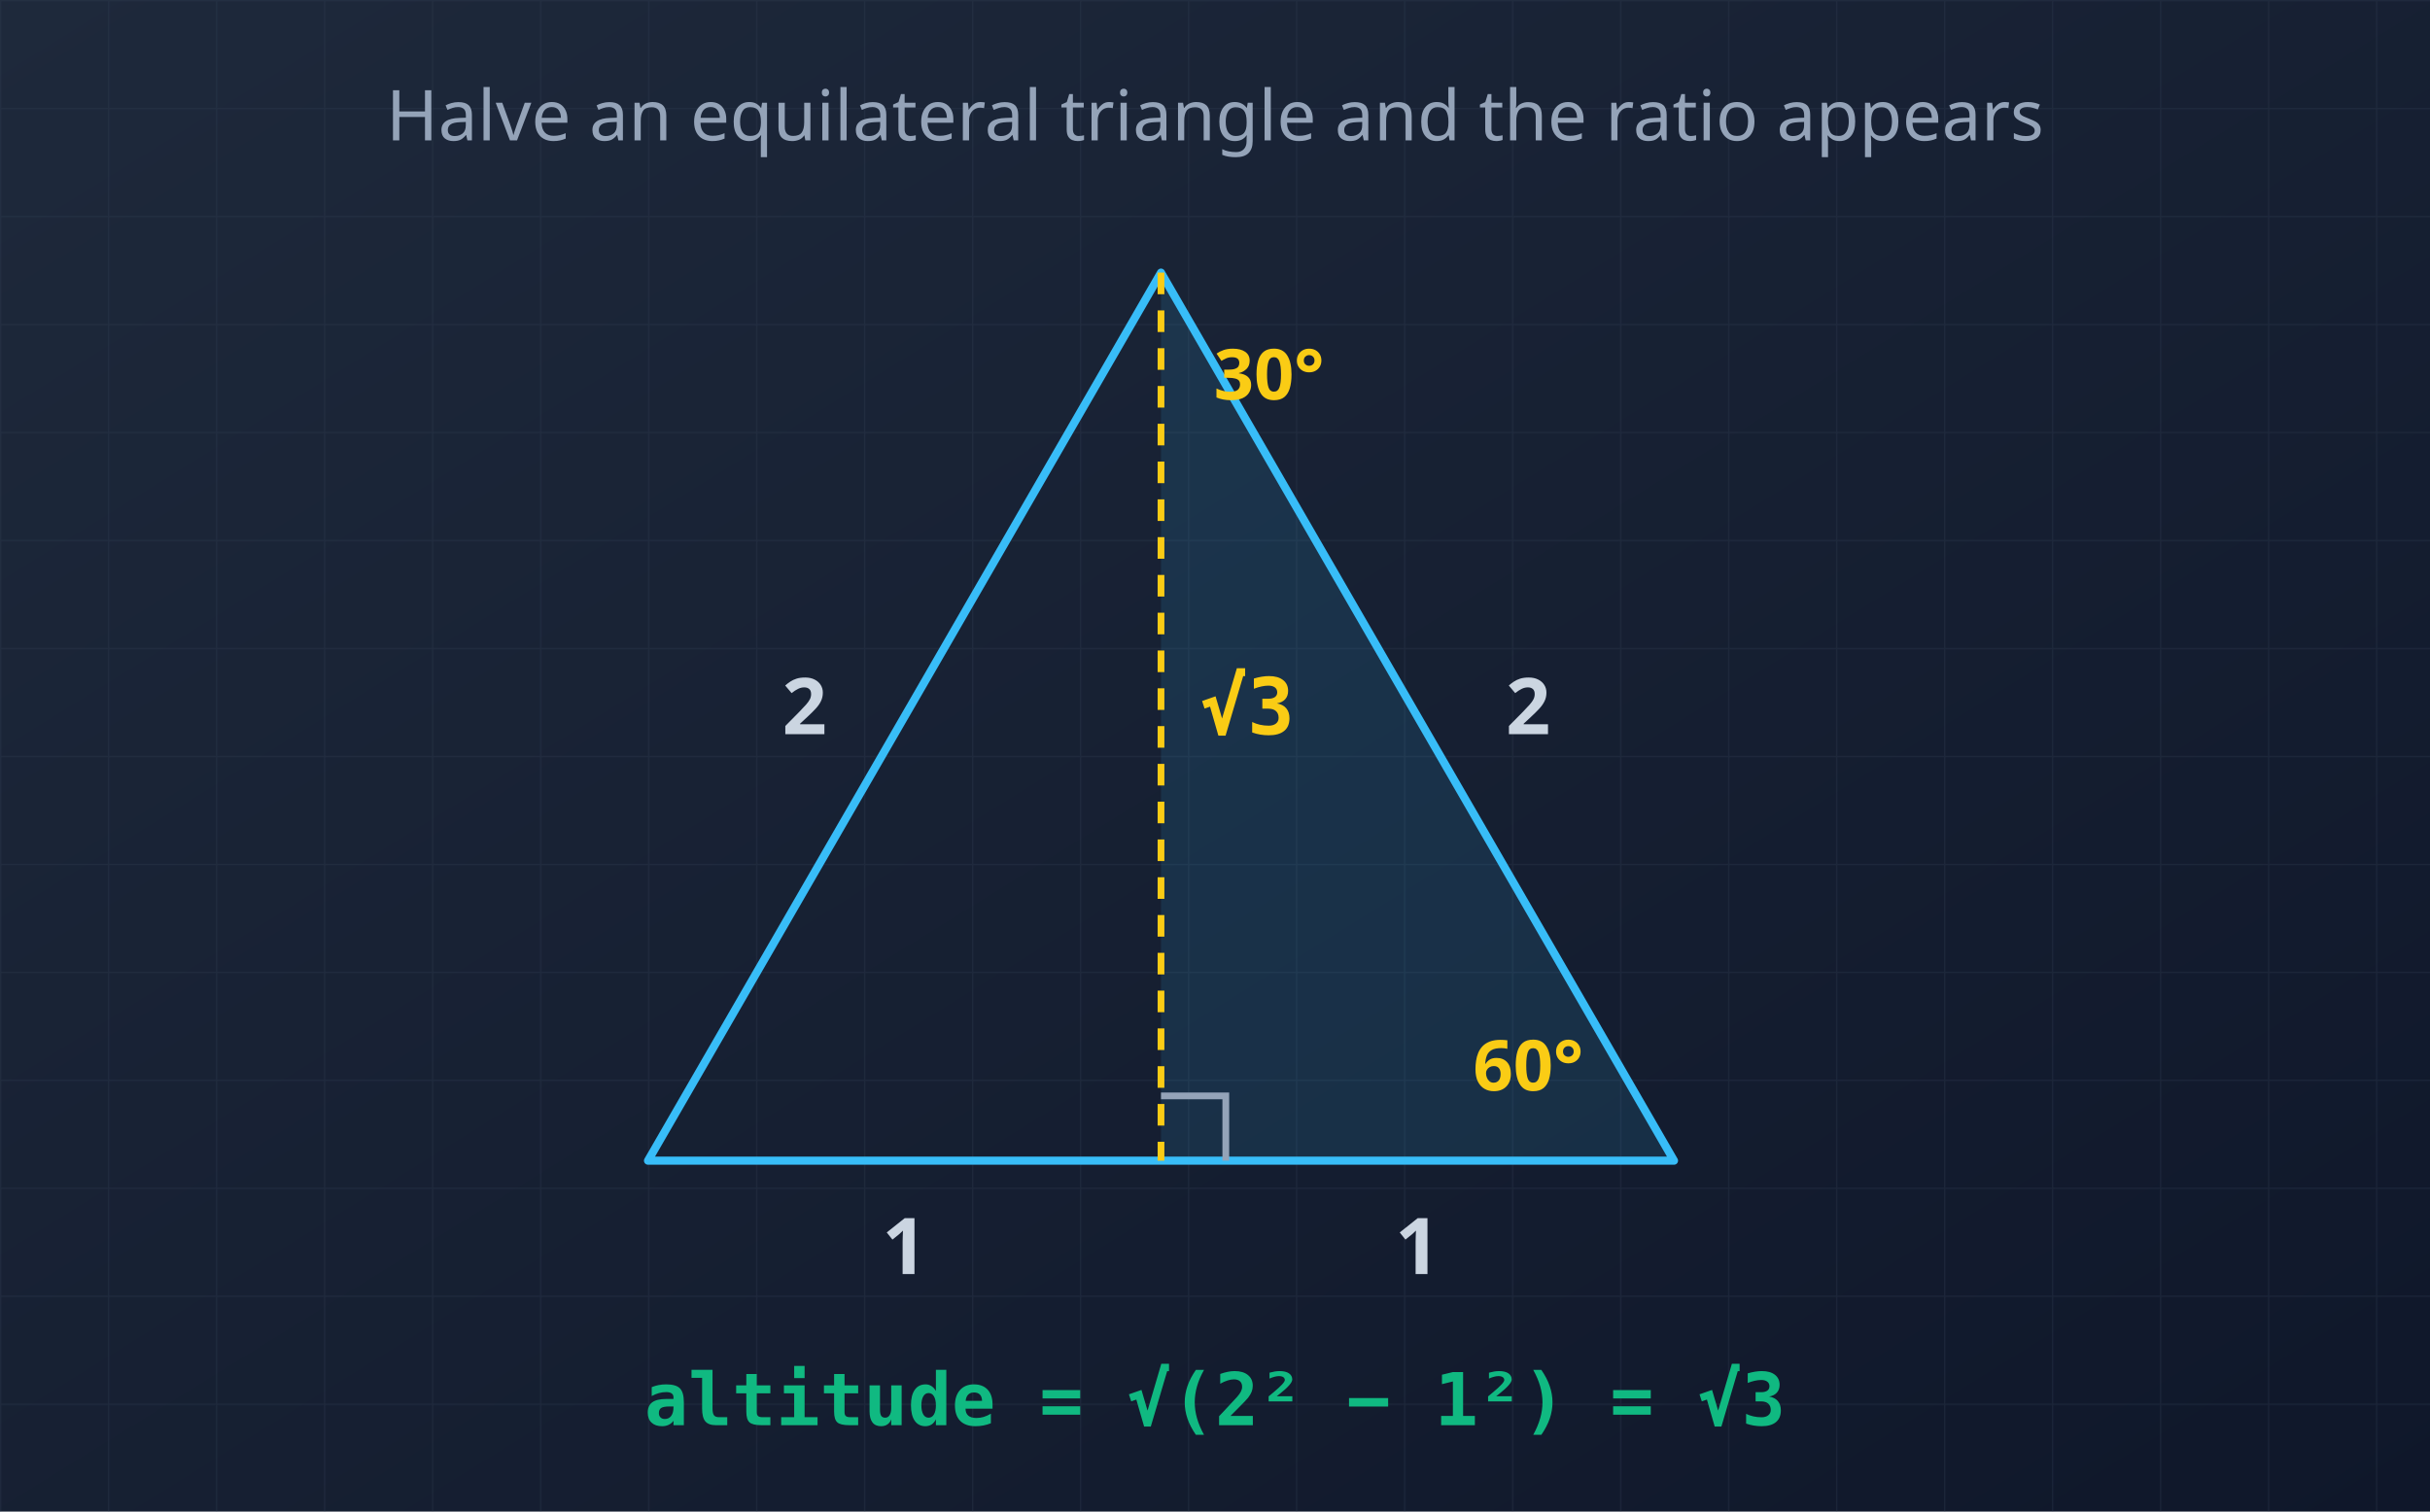
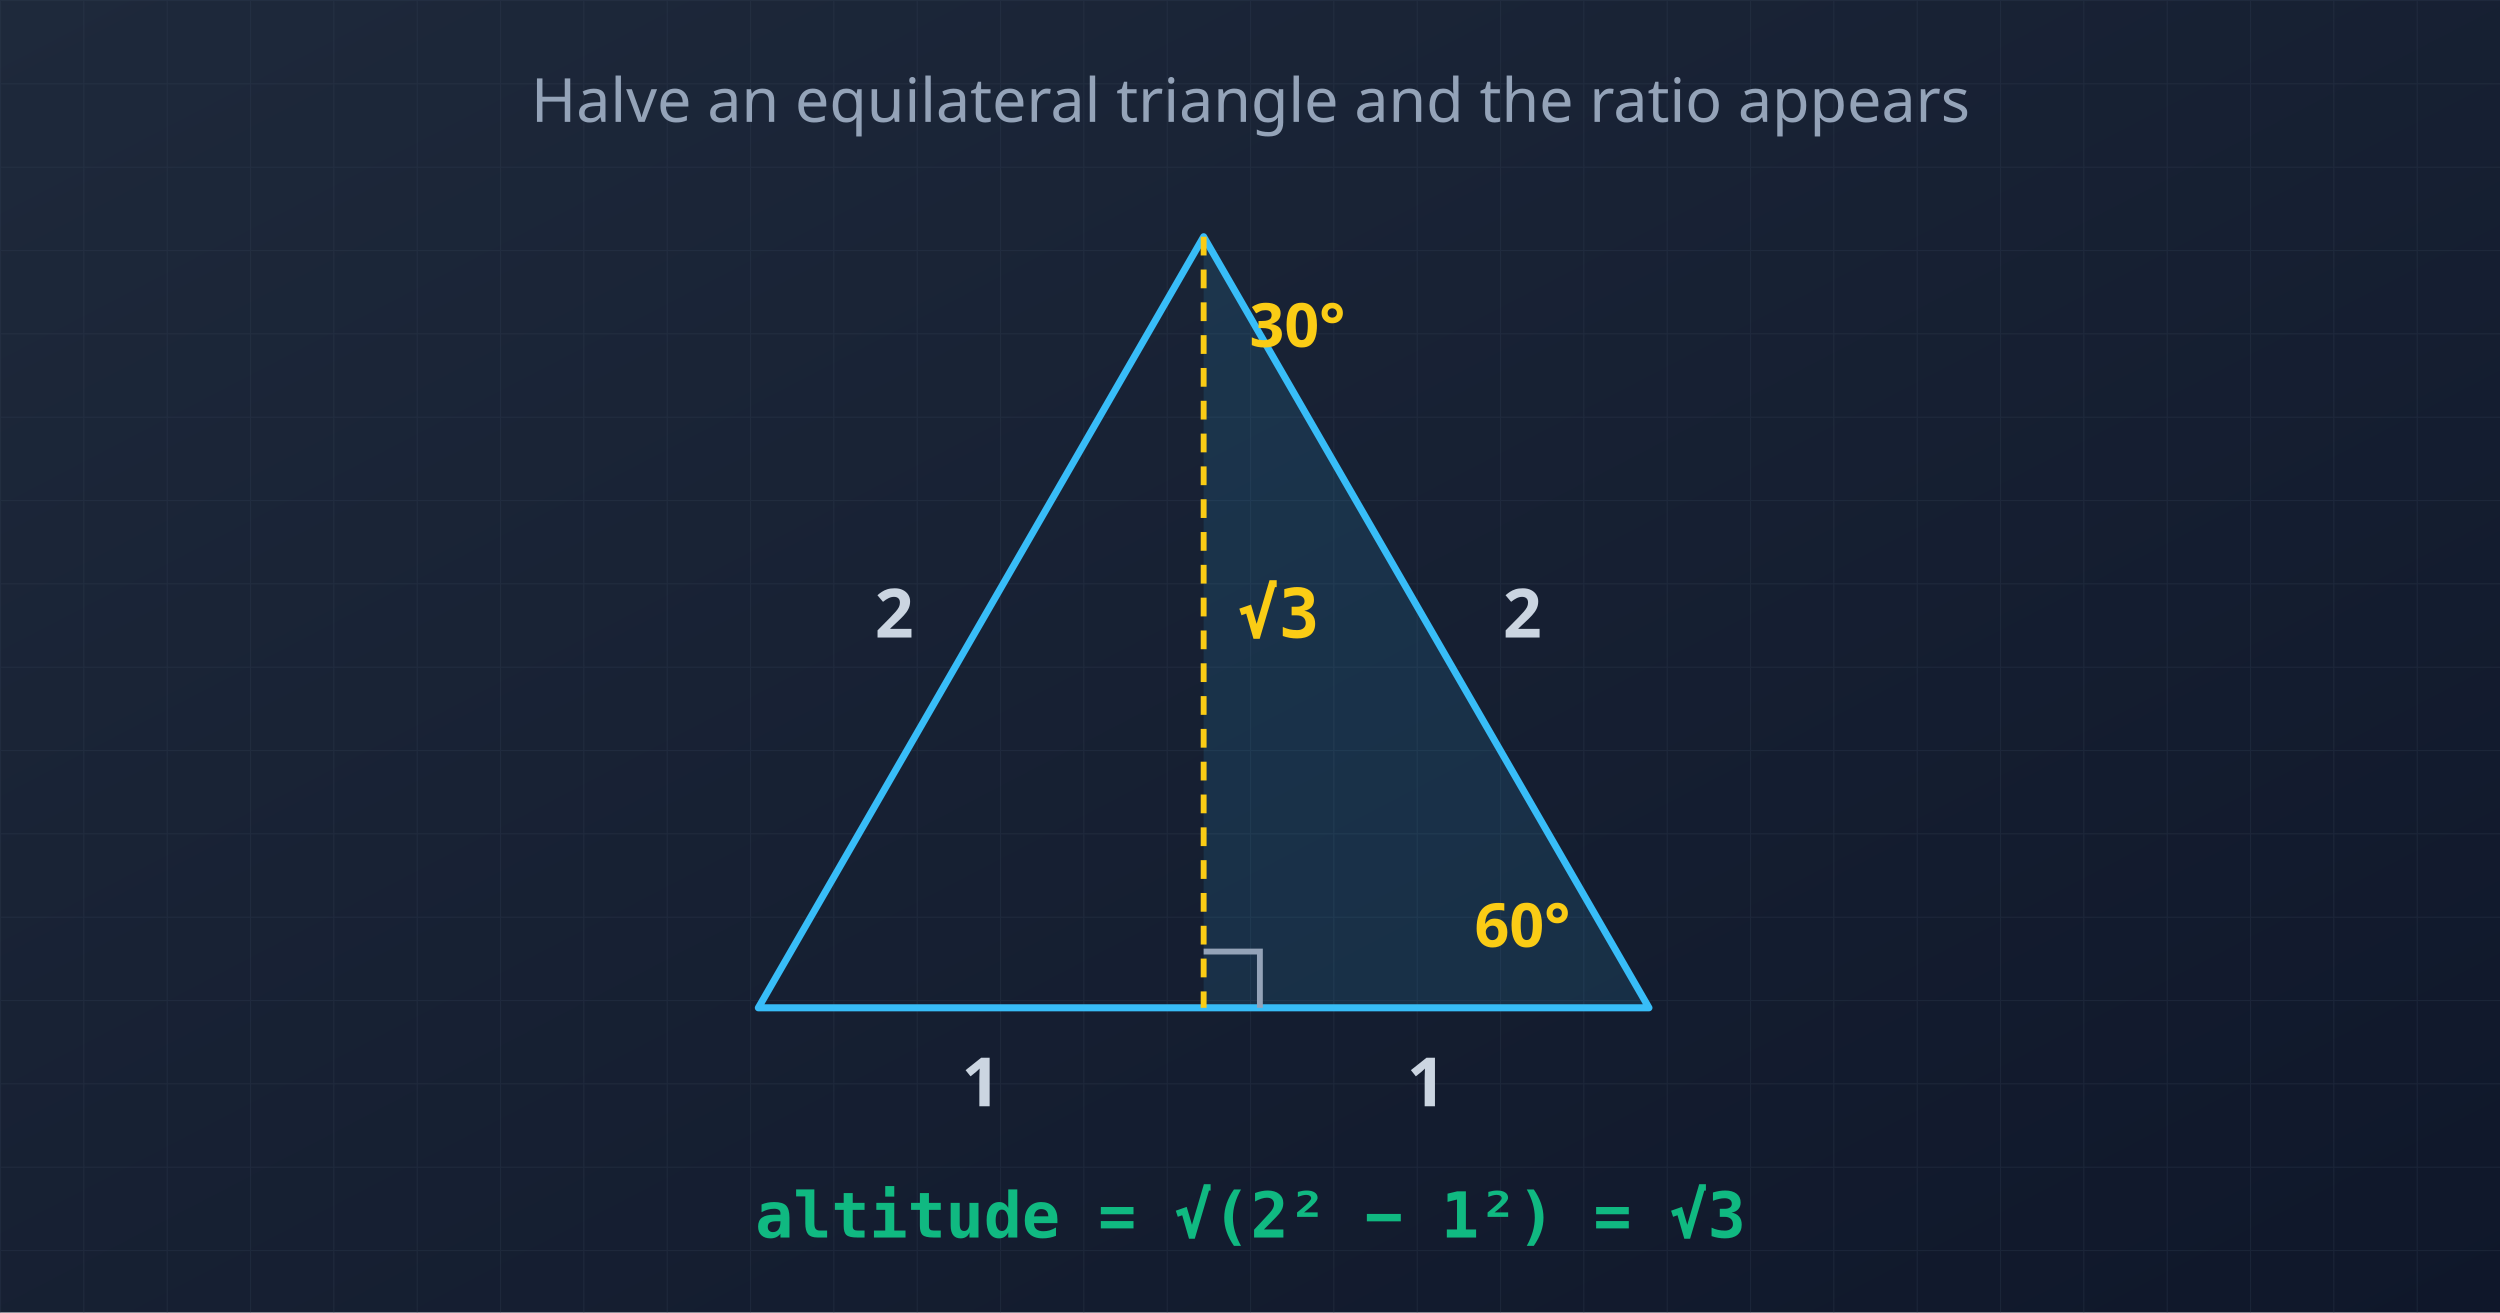
- <svg xmlns="http://www.w3.org/2000/svg" width="900" height="560">
+ <svg xmlns="http://www.w3.org/2000/svg" width="1200" height="630">
  <defs>
    <linearGradient id="bg2" x1="0%" y1="0%" x2="100%" y2="100%">
      <stop offset="0%" stop-color="#1e293b" />
      <stop offset="100%" stop-color="#0f172a" />
    </linearGradient>
    <pattern id="grid2" width="40" height="40" patternUnits="userSpaceOnUse">
      <path d="M 40 0 L 0 0 0 40" fill="none" stroke="#334155" stroke-width="1" opacity="0.3" />
    </pattern>
  </defs>
-   <rect width="900" height="560" fill="url(#bg2)" />
-   <rect width="900" height="560" fill="url(#grid2)" />
-   <text x="450" y="52" font-family="system-ui, sans-serif" font-size="26" font-weight="500" fill="#94a3b8" text-anchor="middle">Halve an equilateral triangle and the ratio appears</text>
-   <path d="M 430 101 L 620 430 L 430 430 Z" fill="rgba(56, 189, 248, 0.12)" />
-   <path d="M 240 430 L 620 430 L 430 101 Z" fill="none" stroke="#38bdf8" stroke-width="3" stroke-linejoin="round" />
-   <line x1="430" y1="101" x2="430" y2="430" stroke="#facc15" stroke-width="2.5" stroke-dasharray="8 6" />
-   <path d="M 454 430 L 454 406 L 430 406" fill="none" stroke="#94a3b8" stroke-width="2.5" />
-   <text x="298" y="272" font-family="system-ui, sans-serif" font-size="29" font-weight="600" fill="#cbd5e1" text-anchor="middle">2</text>
-   <text x="566" y="272" font-family="system-ui, sans-serif" font-size="29" font-weight="600" fill="#cbd5e1" text-anchor="middle">2</text>
-   <text x="335" y="472" font-family="system-ui, sans-serif" font-size="29" font-weight="600" fill="#cbd5e1" text-anchor="middle">1</text>
-   <text x="525" y="472" font-family="system-ui, sans-serif" font-size="29" font-weight="600" fill="#cbd5e1" text-anchor="middle">1</text>
-   <text x="462" y="272" font-family="monospace" font-size="29" font-weight="600" fill="#facc15" text-anchor="middle">√3</text>
-   <text x="470" y="148" font-family="system-ui, sans-serif" font-size="26" font-weight="600" fill="#facc15" text-anchor="middle">30°</text>
-   <text x="566" y="404" font-family="system-ui, sans-serif" font-size="26" font-weight="600" fill="#facc15" text-anchor="middle">60°</text>
-   <text x="450" y="528" font-family="monospace" font-size="27" font-weight="bold" fill="#10b981" text-anchor="middle">altitude = √(2² − 1²) = √3</text>
+   <rect width="1200" height="630" fill="url(#bg2)" />
+   <rect width="1200" height="630" fill="url(#grid2)" />
+   <g transform="translate(94,0) scale(1.125)">
+     <text x="450" y="52" font-family="system-ui, sans-serif" font-size="26" font-weight="500" fill="#94a3b8" text-anchor="middle">Halve an equilateral triangle and the ratio appears</text>
+     <path d="M 430 101 L 620 430 L 430 430 Z" fill="rgba(56, 189, 248, 0.12)" />
+     <path d="M 240 430 L 620 430 L 430 101 Z" fill="none" stroke="#38bdf8" stroke-width="3" stroke-linejoin="round" />
+     <line x1="430" y1="101" x2="430" y2="430" stroke="#facc15" stroke-width="2.5" stroke-dasharray="8 6" />
+     <path d="M 454 430 L 454 406 L 430 406" fill="none" stroke="#94a3b8" stroke-width="2.5" />
+     <text x="298" y="272" font-family="system-ui, sans-serif" font-size="29" font-weight="600" fill="#cbd5e1" text-anchor="middle">2</text>
+     <text x="566" y="272" font-family="system-ui, sans-serif" font-size="29" font-weight="600" fill="#cbd5e1" text-anchor="middle">2</text>
+     <text x="335" y="472" font-family="system-ui, sans-serif" font-size="29" font-weight="600" fill="#cbd5e1" text-anchor="middle">1</text>
+     <text x="525" y="472" font-family="system-ui, sans-serif" font-size="29" font-weight="600" fill="#cbd5e1" text-anchor="middle">1</text>
+     <text x="462" y="272" font-family="monospace" font-size="29" font-weight="600" fill="#facc15" text-anchor="middle">√3</text>
+     <text x="470" y="148" font-family="system-ui, sans-serif" font-size="26" font-weight="600" fill="#facc15" text-anchor="middle">30°</text>
+     <text x="566" y="404" font-family="system-ui, sans-serif" font-size="26" font-weight="600" fill="#facc15" text-anchor="middle">60°</text>
+     <text x="450" y="528" font-family="monospace" font-size="27" font-weight="bold" fill="#10b981" text-anchor="middle">altitude = √(2² − 1²) = √3</text>
+   </g>
</svg>
